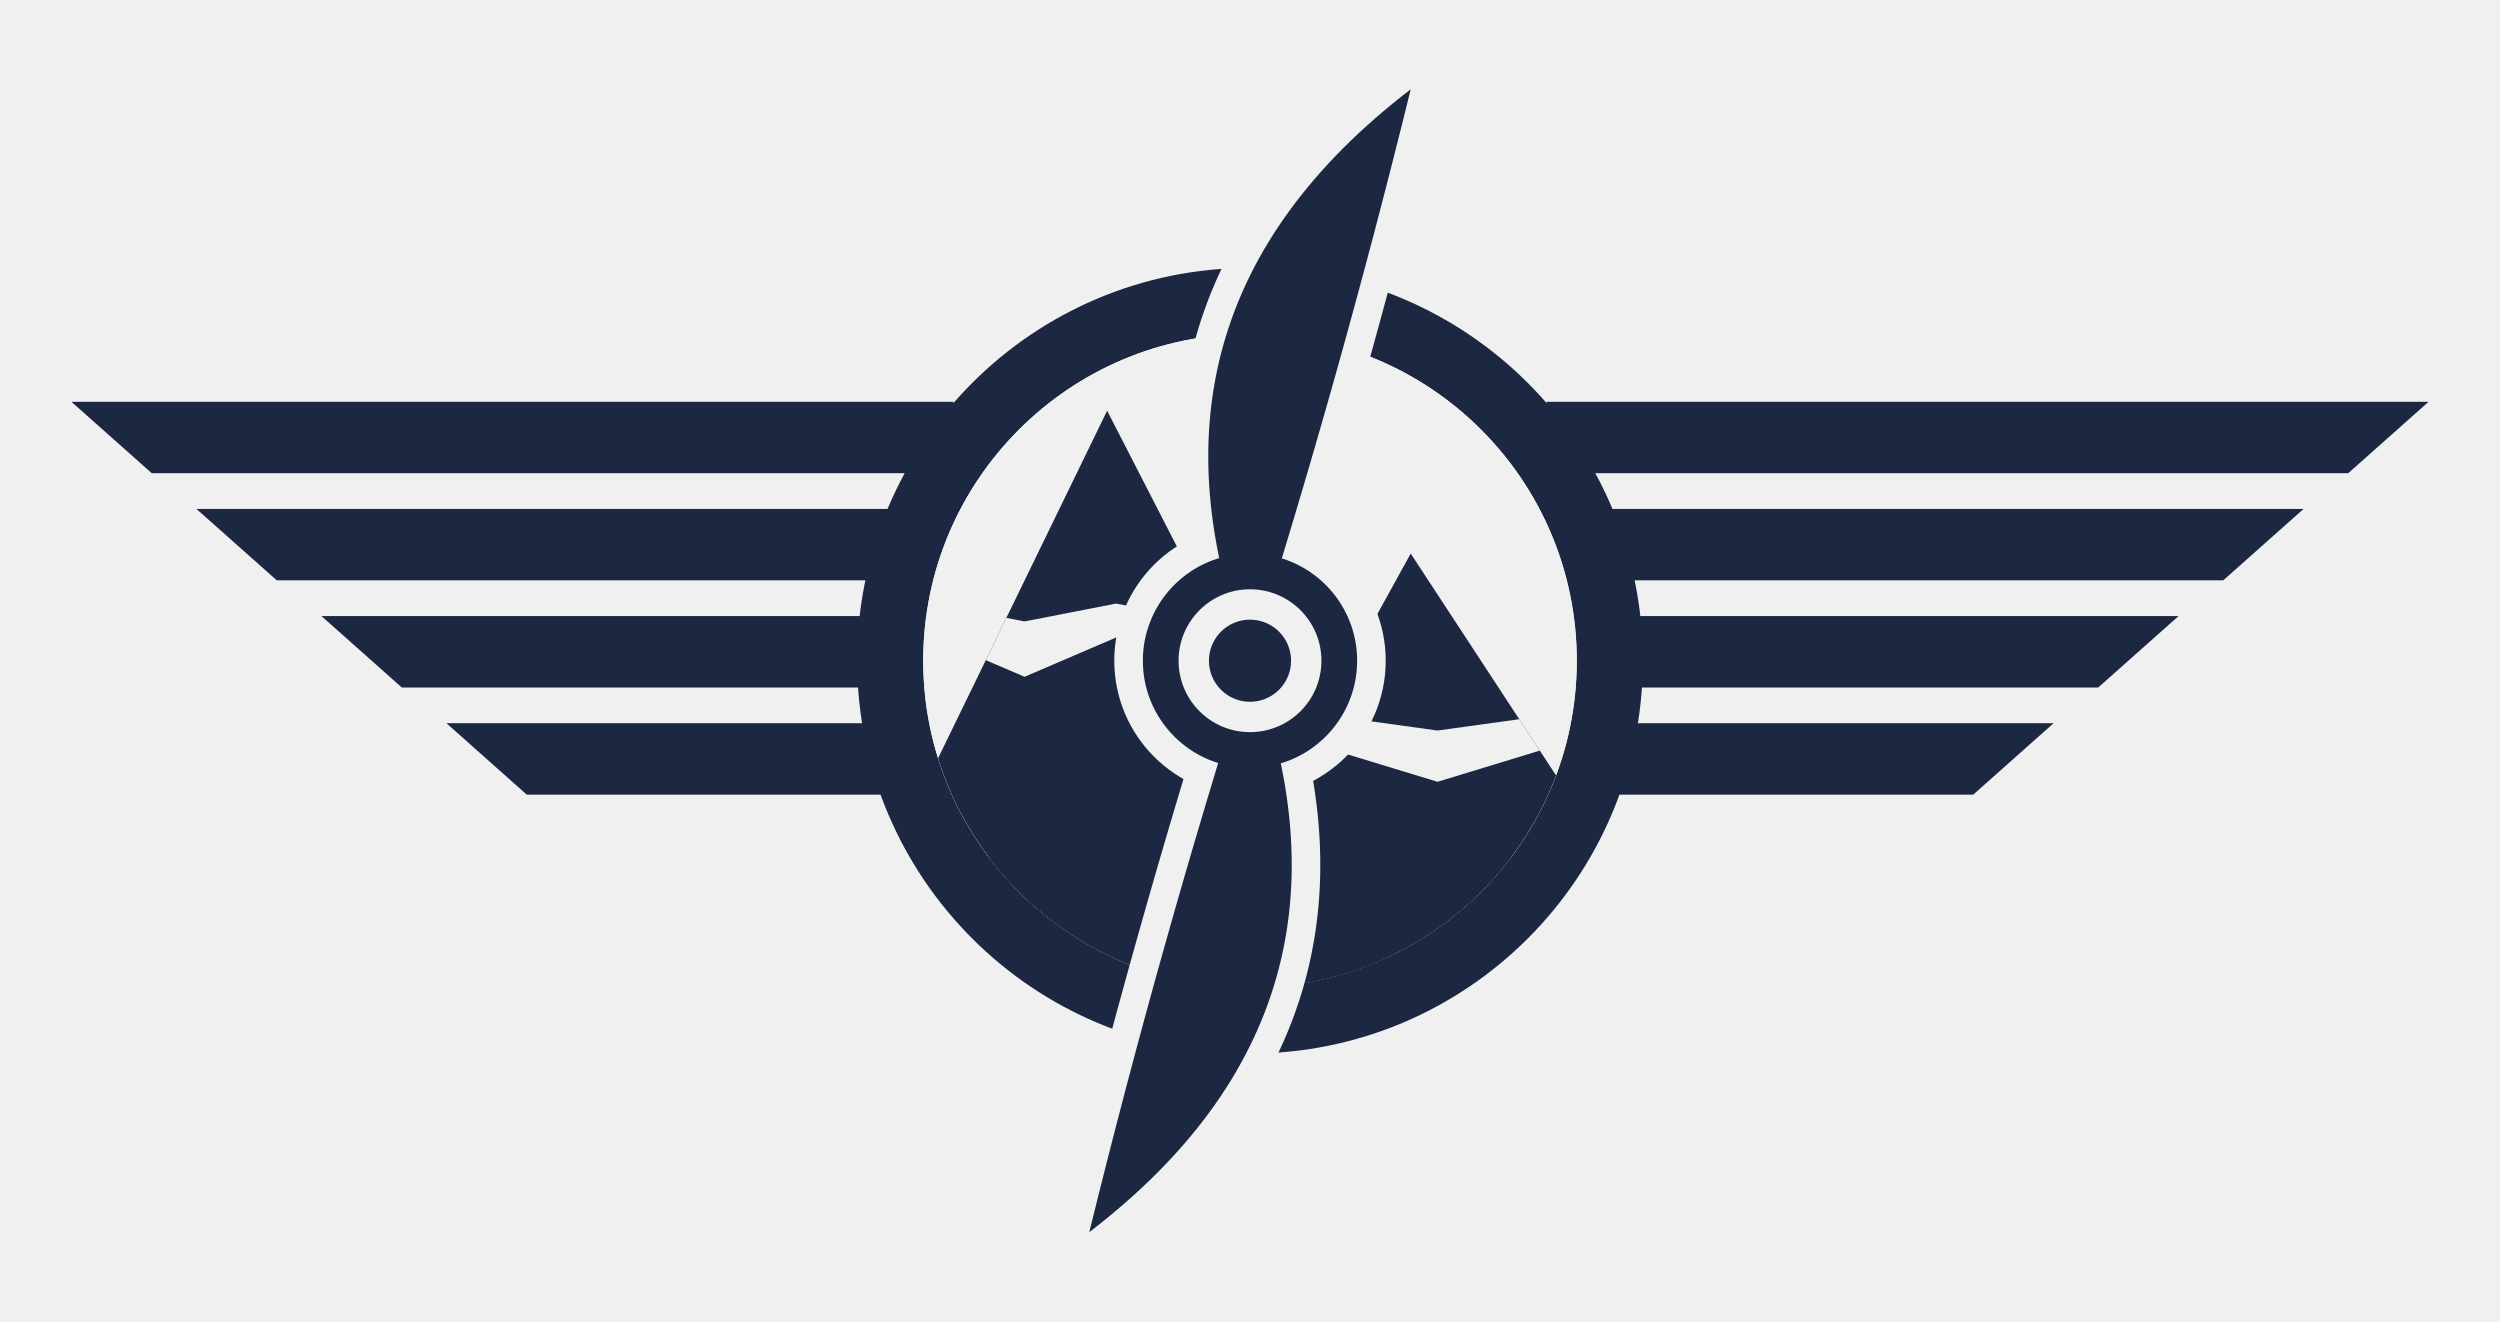
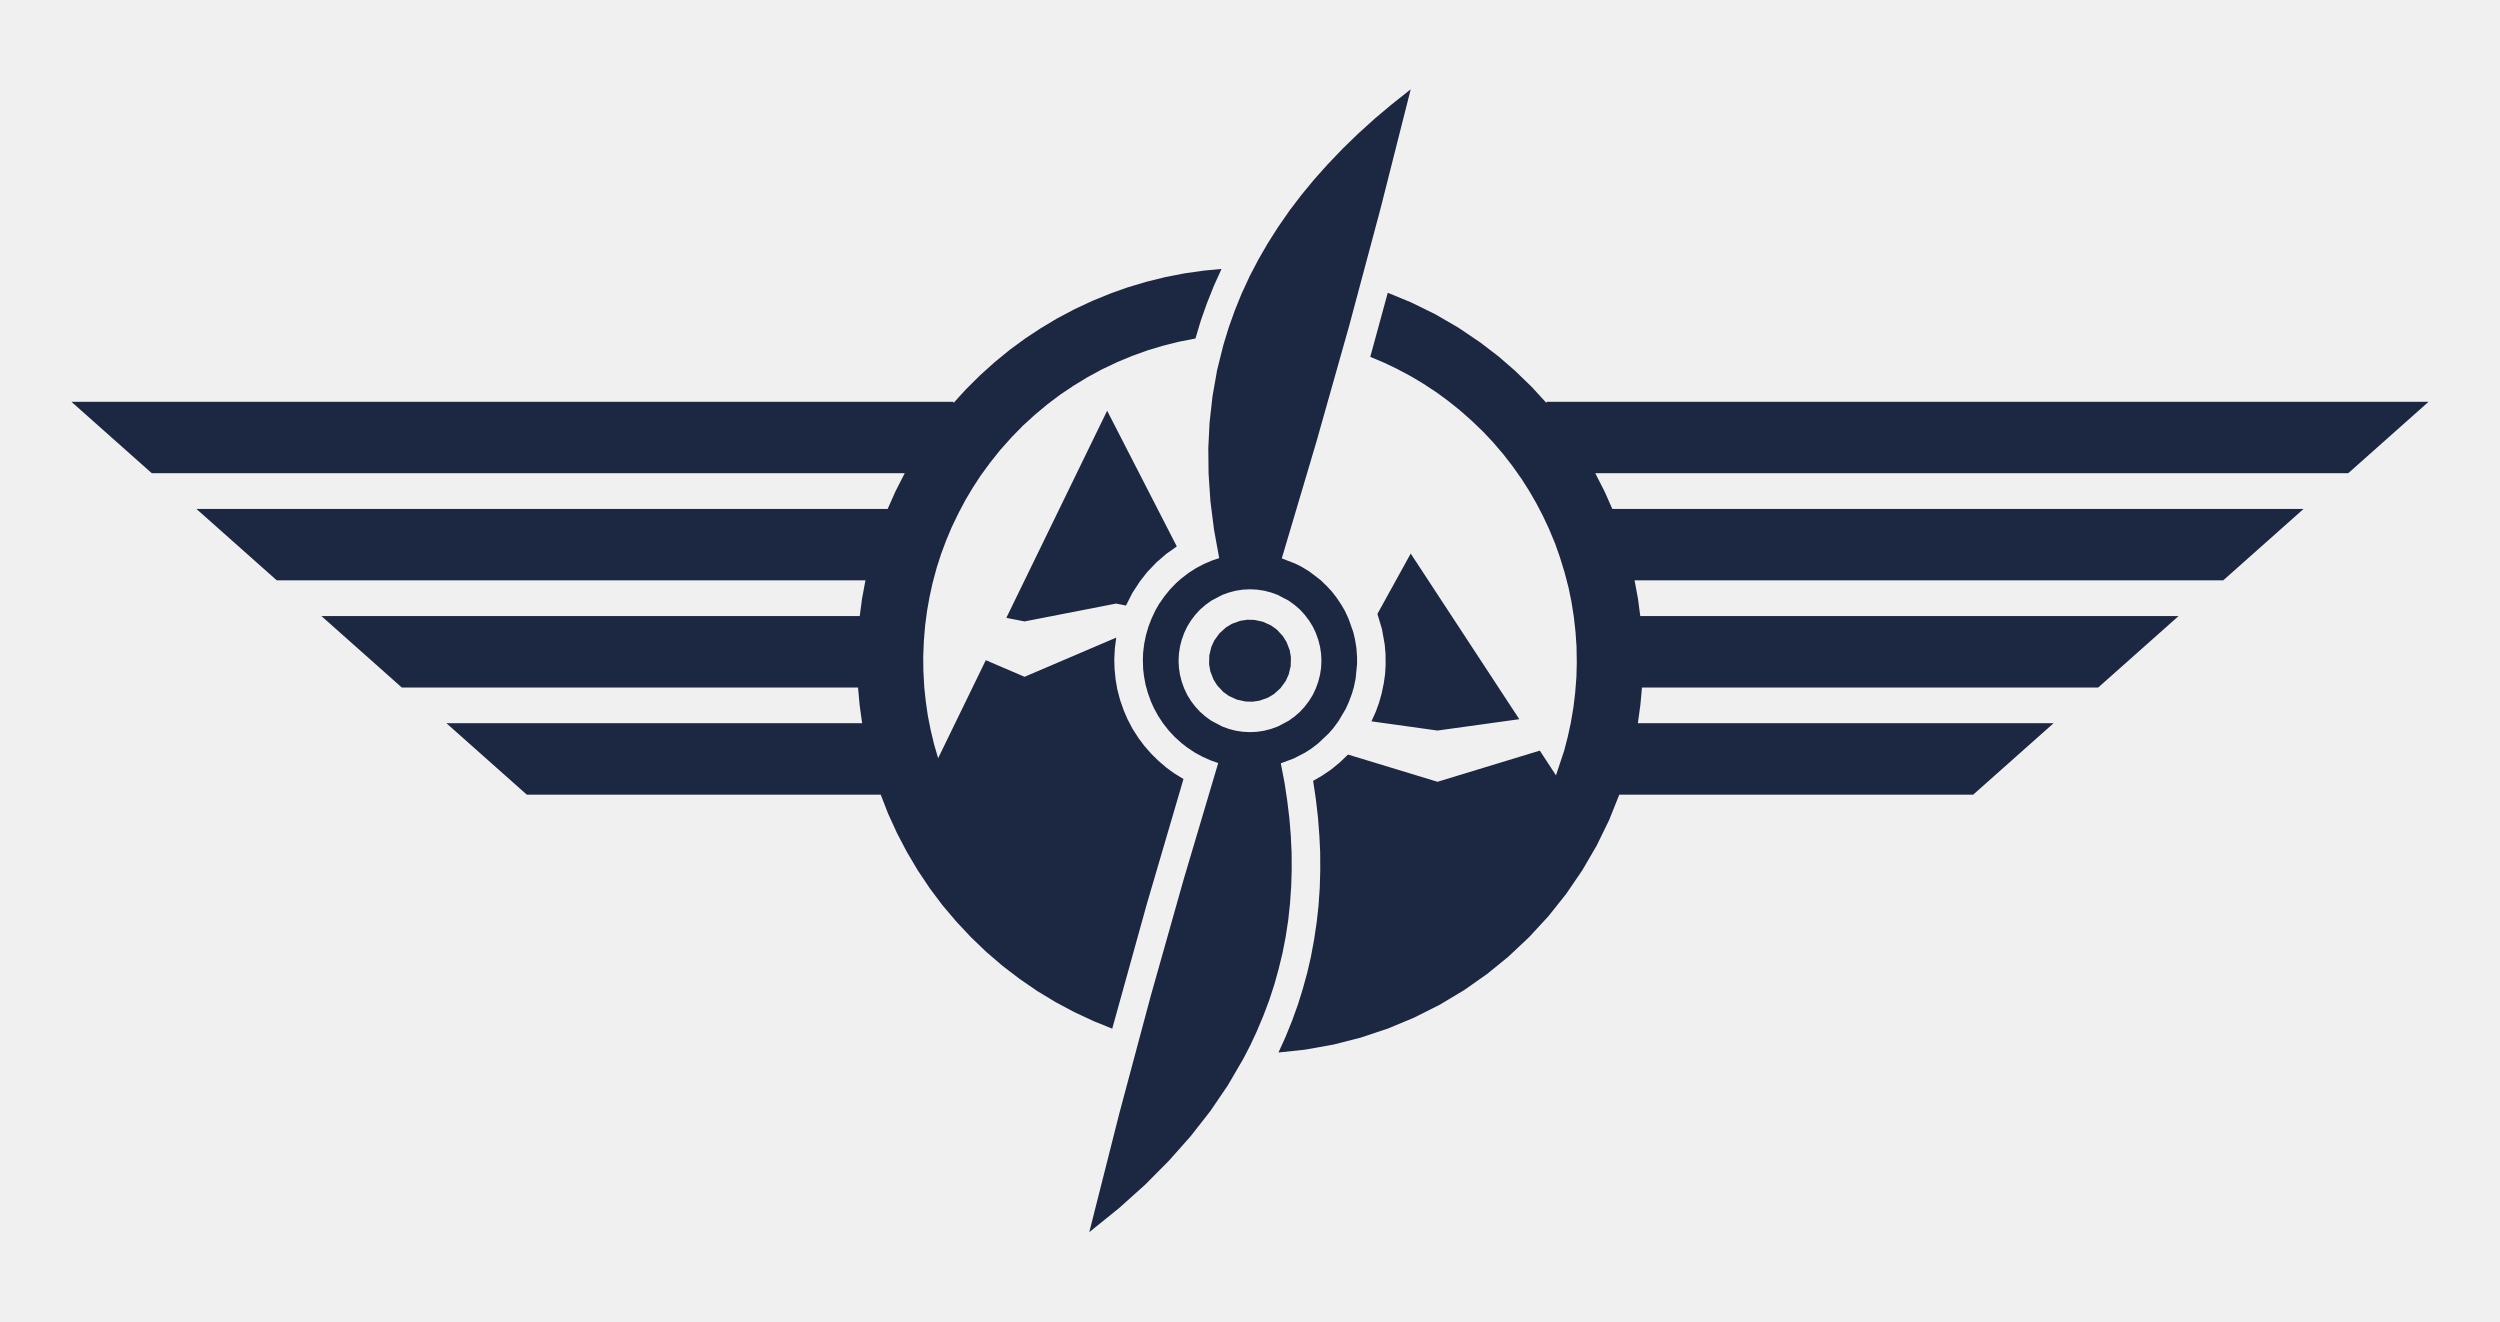
<svg xmlns="http://www.w3.org/2000/svg" viewBox="0 0 280 148" width="840" height="444">
-   <defs>
-     <clipPath id="s_m4_1">
-       <path d="M103.4,74 a36.6,36.6 0 1,0 73.2,0 a36.6,36.6 0 1,0 -73.2,0Z" />
-     </clipPath>
-     <clipPath id="s_m4_2">
-       <path d="M124,46 L88,120 L162,120 Z" />
-     </clipPath>
-     <clipPath id="s_m4_3">
-       <path d="M158,62 L126,120 L196,120 Z" />
-     </clipPath>
-     <mask id="ink" maskUnits="userSpaceOnUse" x="0" y="0" width="280" height="148">
-       <path d="M173.21,45 L272,45 L263,53 L173.21,53 Z" fill="#fff" />
-       <path d="M106.79,45 L8,45 L17,53 L106.79,53 Z" fill="#fff" />
-       <path d="M179.04,57 L258,57 L249,65 L179.04,65 Z" fill="#fff" />
-       <path d="M100.96,57 L22,57 L31,65 L100.96,65 Z" fill="#fff" />
-       <path d="M180.99,69 L244,69 L235,77 L180.99,77 Z" fill="#fff" />
-       <path d="M99.01,69 L36,69 L45,77 L99.01,77 Z" fill="#fff" />
-       <path d="M179.6,81 L230,81 L221,89 L179.6,89 Z" fill="#fff" />
-       <path d="M100.4,81 L50,81 L59,89 L100.4,89 Z" fill="#fff" />
-       <path fill="#fff" fill-rule="evenodd" d="M96,74 a44,44 0 1,0 88,0 a44,44 0 1,0 -88,0Z M103.4,74 a36.6,36.6 0 1,0 73.2,0 a36.6,36.6 0 1,0 -73.2,0Z" />
-       <circle cx="140" cy="74" r="36.6" fill="#000" />
-       <g clip-path="url(#s_m4_1)">
-         <path d="M124,46 L88,120 L162,120 Z" fill="#fff" />
-         <g clip-path="url(#s_m4_2)">
-           <path d="M84,67.6 L94.25,69.6 L104.5,67.6 L114.75,69.6 L125,67.6 L135.25,69.6 L145.5,67.6 L155.75,69.6 L166,67.6 L166,71.4 L155.75,75.8 L145.5,71.4 L135.25,75.8 L125,71.4 L114.75,75.8 L104.5,71.4 L94.25,75.8 L84,71.4 Z" fill="#000" />
-         </g>
-         <path d="M158,62 L126,120 L196,120 Z" fill="#fff" />
-         <g clip-path="url(#s_m4_3)">
-           <path d="M122,80.02 L135,81.82 L148,80.02 L161,81.82 L174,80.02 L187,81.82 L200,80.02 L200,83.6 L187,87.56 L174,83.6 L161,87.56 L148,83.6 L135,87.56 L122,83.6 Z" fill="#000" />
-         </g>
-         <path d="M90,96 H190 V130 H90 Z" fill="#fff" />
-       </g>
-       <path d="M140,74 C130.02,48.17 136.02,26.84 158,10 C152.71,31.53 146.71,52.87 140,74 Z" fill="#000" stroke="#000" stroke-width="6.4" stroke-linejoin="round" />
-       <path d="M140,74 C149.98,99.83 143.98,121.16 122,138 C127.29,116.47 133.29,95.13 140,74 Z" fill="#000" stroke="#000" stroke-width="6.4" stroke-linejoin="round" />
-       <circle cx="140" cy="74" r="12" fill="#000" stroke="#000" stroke-width="6.4" stroke-linejoin="round" />
-       <path d="M140,74 C130.02,48.17 136.02,26.84 158,10 C152.71,31.53 146.71,52.87 140,74 Z" fill="#fff" />
-       <path d="M140,74 C149.98,99.83 143.98,121.16 122,138 C127.29,116.47 133.29,95.13 140,74 Z" fill="#fff" />
-       <circle cx="140" cy="74" r="12" fill="#fff" />
-       <path fill="#000" fill-rule="evenodd" d="M132,74 a8,8 0 1,0 16,0 a8,8 0 1,0 -16,0Z M135.4,74 a4.6,4.6 0 1,0 9.2,0 a4.6,4.6 0 1,0 -9.2,0Z" />
-     </mask>
-   </defs>
-   <rect width="280" height="148" fill="#1c2742" mask="url(#ink)" />
+   <path fill="#1c2742" fill-rule="evenodd" d="M165.8,38.36L163.31,36.68 160.72,35.18 158.03,33.86 155.43,32.79 153.47,39.97 155.04,40.63 156.48,41.32 158.07,42.17 159.44,42.99 160.94,43.98 162.23,44.93 163.48,45.93 164.83,47.12 166.13,48.37 167.22,49.53 168.39,50.9 169.37,52.16 170.41,53.63 171.27,54.98 172.07,56.37 172.81,57.79 173.49,59.24 174.18,60.9 174.71,62.41 175.24,64.13 175.69,65.87 176.01,67.44 176.26,69.02 176.46,70.8 176.57,72.4 176.6,74.2 176.56,75.8 176.42,77.59 176.23,79.18 175.93,80.96 175.59,82.52 175.19,84.07 174.27,86.84 172.46,84.07 161,87.56 150.98,84.51 150.05,85.4 149.07,86.2 148.02,86.91 147.07,87.45 147.37,89.46 147.61,91.53 147.77,93.6 147.86,95.45 147.87,97.49 147.81,99.49 147.67,101.49 147.47,103.28 147.18,105.24 146.82,107.17 146.42,108.91 145.9,110.8 145.37,112.5 144.7,114.36 143.96,116.18 143.19,117.88 146.17,117.56 149.32,117 152.41,116.21 155.44,115.2 158.39,113.97 161.25,112.53 163.99,110.89 166.6,109.05 168.92,107.16 171.25,104.97 173.42,102.62 175.41,100.12 177.21,97.48 178.82,94.72 180.22,91.85 181.36,89 221,89 230,81 183.44,81 183.72,78.98 183.9,77 235,77 244,69 183.71,69 183.45,67.04 183.07,65 249,65 258,57 180.58,57 179.72,55.06 178.67,53 263,53 272,45 173.21,45 173.21,45.14 171.53,43.31 169.67,41.51 167.86,39.94ZM155.09,72.2L155.18,73.27 155.19,74.48 155.13,75.49 154.98,76.55 154.73,77.73 154.45,78.71 154.09,79.71 153.6,80.79 161,81.82 170.16,80.55 158,62 154.27,68.76 154.78,70.46ZM146.14,84.31L146.82,83.88 147.62,83.27 148.78,82.18 149.31,81.58 149.9,80.78 150.72,79.4 151.05,78.67 151.4,77.74 151.63,76.97 151.83,75.99 151.99,74.4 151.99,73.6 151.92,72.6 151.76,71.62 151.58,70.84 151.05,69.33 150.63,68.42 150.23,67.73 149.67,66.9 149.18,66.27 148.64,65.68 147.92,64.98 146.65,64.01 145.8,63.49 145.08,63.13 143.56,62.54 147.42,49.54 151.11,36.48 154.62,23.36 158,10 155.87,11.69 154,13.26 152.07,15.01 150.39,16.64 148.67,18.44 147.17,20.12 145.77,21.82 144.45,23.55 143.12,25.47 141.99,27.25 140.95,29.05 139.99,30.88 139.05,32.91 138.29,34.79 137.61,36.7 137.02,38.63 136.31,41.48 135.8,44.39 135.47,47.35 135.33,50.17 135.36,53.04 135.57,56.16 135.97,59.32 136.55,62.51 135.74,62.78 134.83,63.17 133.94,63.64 133.1,64.18 132.31,64.79 131.71,65.32 131.02,66.04 130.39,66.82 129.82,67.64 129.42,68.33 128.99,69.24 128.63,70.17 128.35,71.13 128.15,72.11 128.03,73.1 128,73.9 128.03,74.9 128.12,75.69 128.3,76.68 128.57,77.64 128.91,78.58 129.24,79.31 129.72,80.19 130.27,81.02 130.89,81.81 131.57,82.54 132.31,83.21 132.94,83.7 133.77,84.26 134.65,84.74 135.56,85.15 136.44,85.46 132.58,98.46 128.89,111.52 125.38,124.64 122,138 125.33,135.31 128.24,132.7 130.91,130.01 133.35,127.26 135.55,124.45 137.51,121.57 139.23,118.62 140.01,117.12 140.72,115.6 141.51,113.73 142.16,112 142.73,110.25 143.22,108.48 143.65,106.7 144,104.89 144.28,103.06 144.48,101.21 144.61,99.34 144.67,97.45 144.66,95.53 144.57,93.6 144.41,91.65 144.17,89.67 143.87,87.68 143.45,85.49 144.9,84.95ZM132.16,72.41L132.36,71.64 132.63,70.89 132.97,70.17 133.39,69.49 133.87,68.86 134.41,68.27 135.01,67.75 135.66,67.28 136.89,66.63 137.64,66.36 138.41,66.16 139.2,66.04 140,66 140.8,66.04 141.59,66.16 142.36,66.36 143.11,66.63 144.34,67.28 144.99,67.75 145.59,68.27 146.13,68.86 146.61,69.49 147.03,70.17 147.37,70.89 147.64,71.64 147.84,72.41 147.96,73.2 148,74 147.96,74.8 147.84,75.59 147.64,76.36 147.37,77.11 147.03,77.83 146.61,78.51 146.13,79.14 145.59,79.73 144.99,80.25 144.34,80.72 143.11,81.37 142.36,81.64 141.59,81.84 140.8,81.96 140,82 139.2,81.96 138.41,81.84 137.64,81.64 136.89,81.37 135.66,80.72 135.01,80.25 134.41,79.73 133.87,79.14 133.39,78.51 132.97,77.83 132.63,77.11 132.36,76.36 132.16,75.59 132.04,74.8 132,74 132.04,73.2ZM135.91,76.1L136.33,76.77 137,77.49 137.64,77.95 138.54,78.36 139.51,78.57 140.3,78.59 141.08,78.47 142.01,78.14 142.69,77.73 143.42,77.07 144,76.27 144.33,75.55 144.56,74.59 144.58,73.6 144.45,72.83 144.09,71.9 143.67,71.23 143,70.51 142.36,70.05 141.46,69.64 140.49,69.43 139.7,69.41 138.92,69.53 137.99,69.86 137.31,70.27 136.58,70.93 136,71.73 135.67,72.45 135.44,73.41 135.42,74.4 135.55,75.17ZM103.69,78.59L103.52,77 103.42,75.2 103.4,73.6 103.47,71.8 103.62,70.01 103.83,68.42 104.11,66.85 104.45,65.29 104.92,63.55 105.41,62.03 105.97,60.53 106.59,59.05 107.37,57.43 108.12,56.02 108.94,54.64 109.81,53.3 110.87,51.85 111.99,50.44 113.32,48.95 114.58,47.66 115.91,46.45 117.29,45.3 118.73,44.21 120.22,43.21 121.76,42.27 123.34,41.41 125.14,40.55 126.81,39.86 128.5,39.25 130.22,38.73 131.97,38.29 133.89,37.91 134.5,35.88 135.16,34.01 135.96,32 136.81,30.12 134.82,30.31 132.64,30.62 130.49,31.04 128.35,31.57 126.25,32.2 124.37,32.87 122.34,33.7 120.35,34.63 118.4,35.66 116.52,36.79 114.85,37.89 113.08,39.19 111.38,40.58 109.75,42.05 108.19,43.6 106.79,45.14 106.79,45 8,45 17,53 101.33,53 100.28,55.06 99.42,57 22,57 31,65 96.93,65 96.55,67.04 96.29,69 36,69 45,77 96.1,77 96.28,78.98 96.56,81 50,81 59,89 98.64,89 99.46,91.11 100.46,93.3 101.57,95.42 102.79,97.48 104.12,99.47 105.56,101.39 107.11,103.22 108.75,104.97 110.48,106.63 112.3,108.19 114.2,109.64 116.18,111 118.23,112.24 120.35,113.37 122.52,114.38 124.57,115.21 128.45,101.23 132.55,87.25 131.49,86.6 130.63,85.97 129.71,85.18 128.95,84.43 128.15,83.52 127.51,82.66 126.83,81.6 126.27,80.52 125.85,79.54 125.45,78.4 125.13,77.17 124.95,76.12 124.83,74.91 124.8,73.85 124.86,72.64 125.02,71.41 114.75,75.8 110.41,73.94 105.07,84.92 104.6,83.3 104.23,81.74 103.92,80.17ZM127.66,65.13L128.47,64.09 129.52,62.99 130.63,62.03 131.8,61.2 124,46 112.71,69.2 114.75,69.6 125,67.6 126.11,67.82 126.83,66.4Z" />
</svg>
